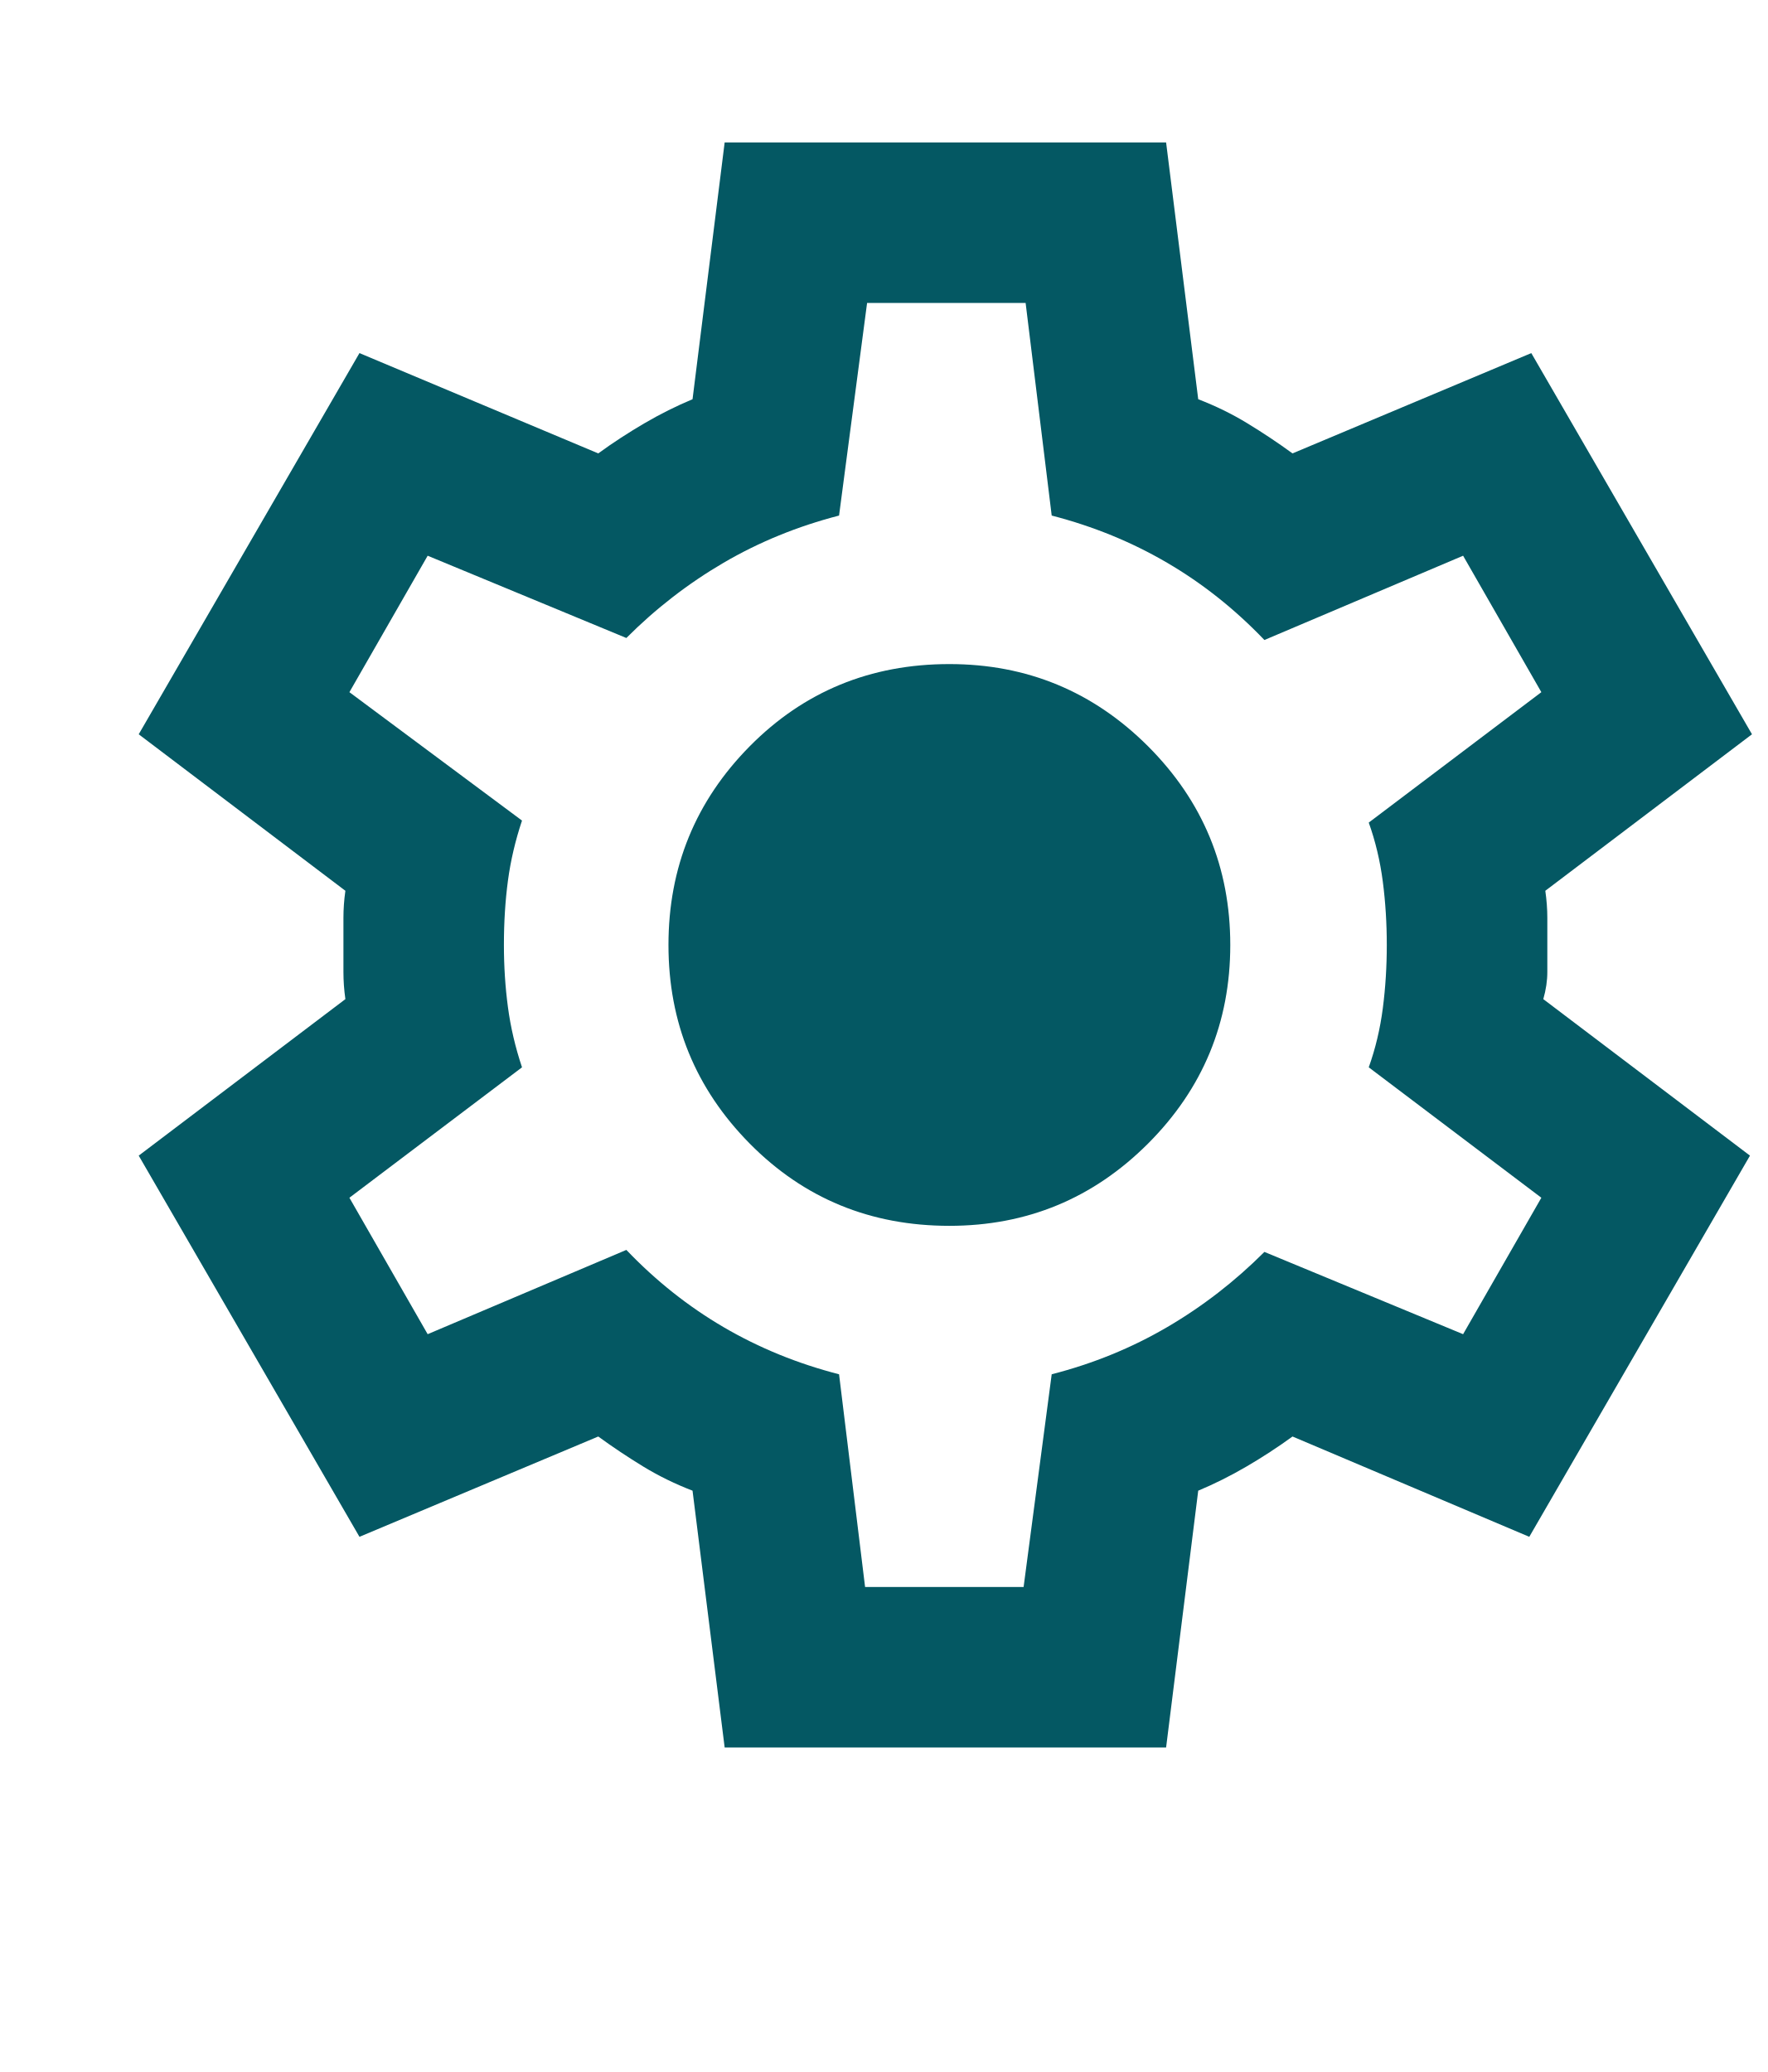
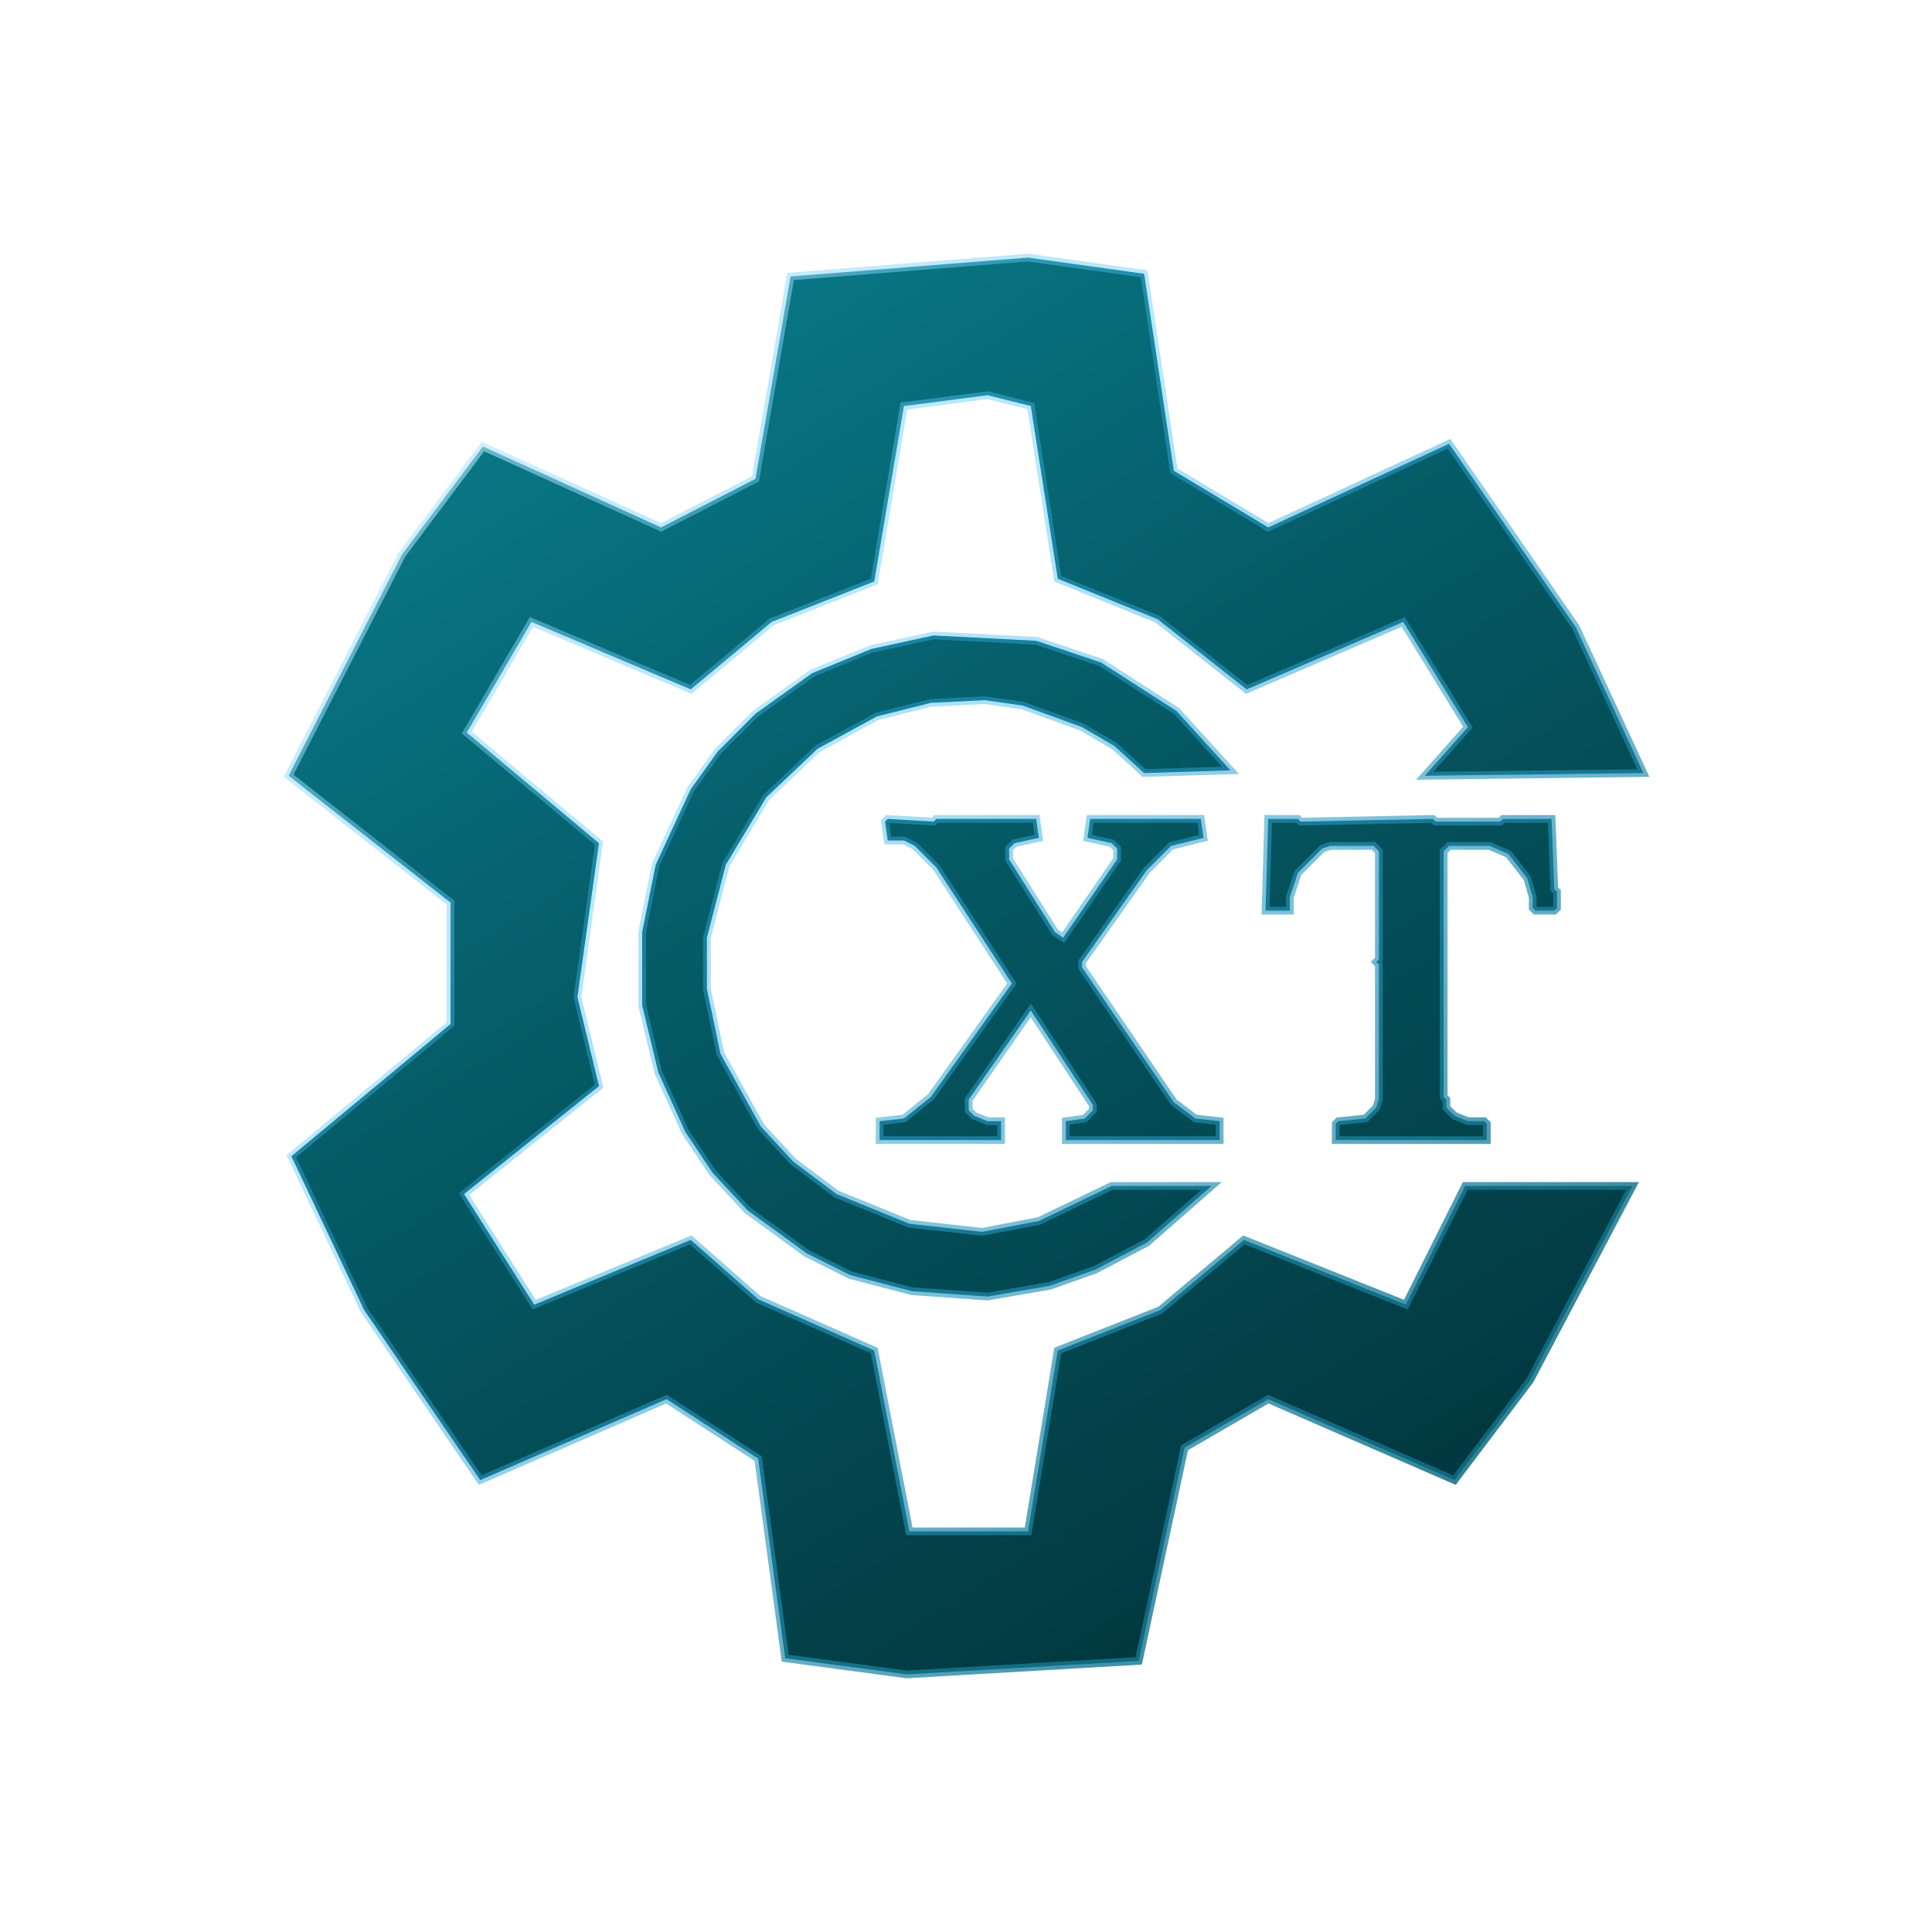
- <svg xmlns="http://www.w3.org/2000/svg" viewBox="0 0 29 34" fill="none">
-   <path d="M11.89 28.675L11.363 24.461C11.078 24.351 10.809 24.22 10.556 24.066C10.304 23.912 10.057 23.748 9.816 23.572L5.898 25.218L2.276 18.963L5.667 16.395C5.645 16.241 5.635 16.093 5.635 15.95C5.635 15.808 5.635 15.659 5.635 15.506C5.635 15.352 5.635 15.204 5.635 15.061C5.635 14.919 5.645 14.771 5.667 14.617L2.276 12.049L5.898 5.794L9.816 7.44C10.057 7.264 10.31 7.1 10.573 6.946C10.836 6.792 11.1 6.661 11.363 6.551L11.89 2.337H19.133L19.66 6.551C19.945 6.661 20.214 6.792 20.466 6.946C20.719 7.1 20.966 7.264 21.207 7.44L25.125 5.794L28.746 12.049L25.355 14.617C25.377 14.771 25.388 14.919 25.388 15.061C25.388 15.204 25.388 15.352 25.388 15.506C25.388 15.659 25.388 15.808 25.388 15.95C25.388 16.093 25.366 16.241 25.322 16.395L28.713 18.963L25.092 25.218L21.207 23.572C20.966 23.748 20.713 23.912 20.45 24.066C20.186 24.22 19.923 24.351 19.66 24.461L19.133 28.675H11.89ZM14.194 26.041H16.795L17.256 22.551C17.937 22.376 18.568 22.118 19.149 21.778C19.731 21.438 20.263 21.026 20.746 20.543L24.006 21.893L25.29 19.654L22.458 17.514C22.568 17.207 22.645 16.883 22.689 16.543C22.733 16.203 22.754 15.857 22.754 15.506C22.754 15.155 22.733 14.809 22.689 14.469C22.645 14.129 22.568 13.805 22.458 13.498L25.29 11.358L24.006 9.119L20.746 10.502C20.263 9.997 19.731 9.574 19.149 9.234C18.568 8.894 17.937 8.636 17.256 8.46L16.828 4.971H14.227L13.767 8.46C13.086 8.636 12.455 8.894 11.873 9.234C11.292 9.574 10.759 9.986 10.277 10.469L7.017 9.119L5.733 11.358L8.565 13.465C8.455 13.794 8.378 14.123 8.334 14.452C8.29 14.782 8.268 15.133 8.268 15.506C8.268 15.857 8.29 16.197 8.334 16.526C8.378 16.856 8.455 17.185 8.565 17.514L5.733 19.654L7.017 21.893L10.277 20.51C10.759 21.015 11.292 21.438 11.873 21.778C12.455 22.118 13.086 22.376 13.767 22.551L14.194 26.041ZM15.577 20.115C16.85 20.115 17.937 19.665 18.837 18.765C19.736 17.865 20.186 16.779 20.186 15.506C20.186 14.233 19.736 13.146 18.837 12.246C17.937 11.347 16.85 10.897 15.577 10.897C14.282 10.897 13.19 11.347 12.301 12.246C11.412 13.146 10.968 14.233 10.968 15.506C10.968 16.779 11.412 17.865 12.301 18.765C13.19 19.665 14.282 20.115 15.577 20.115Z" fill="#045863" />
+ <svg xmlns="http://www.w3.org/2000/svg" viewBox="0 0 300 300" fill="none">
+   <defs>
+     <linearGradient id="primaryGloss" x1="20%" y1="0%" x2="80%" y2="100%">
+       <stop offset="0%" stop-color="#0a7c8b" />
+       <stop offset="45%" stop-color="#045863" />
+       <stop offset="100%" stop-color="#02333a" />
+     </linearGradient>
+     <linearGradient id="primarySheen" x1="0%" y1="0%" x2="100%" y2="100%">
+       <stop offset="0%" stop-color="#ffffff" stop-opacity="0.75" />
+       <stop offset="35%" stop-color="#38bdf8" stop-opacity="0.35" />
+       <stop offset="100%" stop-color="#045863" />
+     </linearGradient>
+   </defs>
+   <path fill-rule="evenodd" d="M 196.93 127.16 L 196.51 141.41 L 200.29 141.41 L 200.29 139.31 L 201.54 135.54 L 205.31 131.77 L 206.57 131.35 L 213.28 131.35 L 214.11 132.19 L 214.11 148.95 L 213.7 149.37 L 214.11 149.79 L 214.11 170.74 L 213.7 172.0 L 212.02 173.68 L 207.83 174.1 L 207.41 174.51 L 207.41 177.03 L 230.88 177.03 L 230.88 174.51 L 230.46 174.1 L 227.94 174.1 L 225.85 173.26 L 224.59 172.0 L 224.59 170.74 L 224.17 170.32 L 224.17 132.19 L 225.01 131.35 L 231.3 131.35 L 234.23 132.61 L 237.16 136.38 L 238.0 139.31 L 238.0 140.99 L 238.42 141.41 L 241.35 141.41 L 241.77 140.99 L 241.77 138.48 L 241.35 138.06 L 240.93 127.16 L 233.39 127.16 L 232.97 127.58 L 222.91 127.58 L 222.5 127.16 L 201.96 127.58 L 201.54 127.16 Z M 137.43 127.58 L 137.85 130.51 L 140.36 130.51 L 142.04 131.35 L 145.39 134.7 L 157.12 152.72 L 144.55 170.32 L 140.36 173.68 L 136.59 174.1 L 136.59 177.03 L 155.45 177.03 L 155.45 174.1 L 153.35 174.1 L 151.26 173.26 L 150.42 172.42 L 150.42 170.74 L 160.06 156.91 L 169.7 171.58 L 169.7 172.42 L 168.44 173.68 L 165.5 174.1 L 165.5 177.03 L 189.39 177.03 L 189.39 174.1 L 185.62 173.68 L 182.27 171.16 L 168.02 150.21 L 168.02 149.37 L 178.08 135.12 L 181.85 131.35 L 186.88 130.1 L 186.46 127.16 L 169.28 127.16 L 168.86 130.1 L 172.63 130.93 L 173.47 131.77 L 173.47 133.45 L 165.09 145.6 L 163.83 144.76 L 156.7 133.45 L 156.7 131.77 L 157.54 130.93 L 161.31 130.1 L 160.9 127.16 L 145.39 127.16 L 144.97 127.58 L 137.85 127.16 Z M 144.97 98.67 L 135.33 100.76 L 126.11 104.53 L 117.31 110.82 L 111.45 116.69 L 107.26 122.55 L 101.81 134.29 L 99.71 144.76 L 99.71 156.08 L 102.23 166.55 L 106.42 175.77 L 110.61 182.06 L 116.06 187.92 L 125.28 194.63 L 131.98 197.98 L 141.62 200.5 L 153.35 201.33 L 162.99 199.66 L 170.11 197.14 L 178.08 192.95 L 188.13 184.15 L 172.63 184.15 L 161.31 189.6 L 152.51 191.28 L 141.2 190.02 L 129.89 185.41 L 123.18 180.38 L 118.15 174.93 L 111.87 163.62 L 109.77 153.56 L 109.77 145.6 L 112.7 134.29 L 118.99 123.81 L 126.95 116.27 L 136.17 111.24 L 144.55 109.14 L 152.93 108.72 L 158.8 109.56 L 168.02 112.91 L 173.05 115.85 L 177.66 120.04 L 191.07 119.62 L 182.69 110.4 L 170.95 102.86 L 160.9 99.5 Z M 122.76 42.93 L 117.31 74.36 L 102.65 81.9 L 74.99 69.33 L 62.42 86.1 L 44.82 120.46 L 69.96 140.15 L 69.96 159.01 L 45.24 179.54 L 56.55 203.43 L 74.57 229.83 L 103.49 217.26 L 117.73 226.48 L 121.92 257.49 L 140.78 260.0 L 176.82 257.9 L 183.94 224.8 L 196.93 217.26 L 225.85 229.83 L 237.58 214.32 L 253.5 184.15 L 227.52 184.15 L 218.3 202.59 L 193.16 192.53 L 180.17 203.43 L 164.25 209.71 L 159.64 237.79 L 141.2 237.79 L 135.75 209.71 L 117.73 201.75 L 107.26 192.53 L 82.95 202.59 L 72.06 185.41 L 93.01 168.65 L 89.66 154.82 L 93.01 130.93 L 72.48 113.75 L 82.53 96.57 L 107.26 107.05 L 119.83 96.57 L 135.75 90.29 L 140.36 63.05 L 153.35 61.37 L 160.06 63.05 L 164.25 89.87 L 179.75 96.15 L 193.58 107.05 L 217.89 96.57 L 227.94 112.91 L 221.24 120.46 L 255.18 120.04 L 244.7 97.41 L 225.01 68.91 L 196.93 81.9 L 182.27 73.1 L 177.66 42.51 L 159.64 40.0 Z" fill="url(#primaryGloss)" />
+   <path fill-rule="evenodd" d="M 196.93 127.16 L 196.51 141.41 L 200.29 141.41 L 200.29 139.31 L 201.54 135.54 L 205.31 131.77 L 206.57 131.35 L 213.28 131.35 L 214.11 132.19 L 214.11 148.95 L 213.7 149.37 L 214.11 149.79 L 214.11 170.74 L 213.7 172.0 L 212.02 173.68 L 207.83 174.1 L 207.41 174.51 L 207.41 177.03 L 230.88 177.03 L 230.88 174.51 L 230.46 174.1 L 227.94 174.1 L 225.85 173.26 L 224.59 172.0 L 224.59 170.74 L 224.17 170.32 L 224.17 132.19 L 225.01 131.35 L 231.3 131.35 L 234.23 132.61 L 237.16 136.38 L 238.0 139.31 L 238.0 140.99 L 238.42 141.41 L 241.35 141.41 L 241.77 140.99 L 241.77 138.48 L 241.35 138.06 L 240.93 127.16 L 233.39 127.16 L 232.97 127.58 L 222.91 127.58 L 222.5 127.16 L 201.96 127.58 L 201.54 127.16 Z M 137.43 127.58 L 137.85 130.51 L 140.36 130.51 L 142.04 131.35 L 145.39 134.7 L 157.12 152.72 L 144.55 170.32 L 140.36 173.68 L 136.59 174.1 L 136.59 177.03 L 155.45 177.03 L 155.45 174.1 L 153.35 174.1 L 151.26 173.26 L 150.42 172.42 L 150.42 170.74 L 160.06 156.91 L 169.7 171.58 L 169.7 172.42 L 168.44 173.68 L 165.5 174.1 L 165.5 177.03 L 189.39 177.03 L 189.39 174.1 L 185.62 173.68 L 182.27 171.16 L 168.02 150.21 L 168.02 149.37 L 178.08 135.12 L 181.85 131.35 L 186.88 130.1 L 186.46 127.16 L 169.28 127.16 L 168.86 130.1 L 172.63 130.93 L 173.47 131.77 L 173.47 133.45 L 165.09 145.6 L 163.83 144.76 L 156.7 133.45 L 156.7 131.77 L 157.54 130.93 L 161.31 130.1 L 160.9 127.16 L 145.39 127.16 L 144.97 127.58 L 137.85 127.16 Z M 144.97 98.67 L 135.33 100.76 L 126.11 104.53 L 117.31 110.82 L 111.45 116.69 L 107.26 122.55 L 101.81 134.29 L 99.71 144.76 L 99.71 156.08 L 102.23 166.55 L 106.42 175.77 L 110.61 182.06 L 116.06 187.92 L 125.28 194.63 L 131.98 197.98 L 141.62 200.5 L 153.35 201.33 L 162.99 199.66 L 170.11 197.14 L 178.08 192.95 L 188.13 184.15 L 172.63 184.15 L 161.31 189.6 L 152.51 191.28 L 141.2 190.02 L 129.89 185.41 L 123.18 180.38 L 118.15 174.93 L 111.87 163.62 L 109.77 153.56 L 109.77 145.6 L 112.7 134.29 L 118.99 123.81 L 126.95 116.27 L 136.17 111.24 L 144.55 109.14 L 152.93 108.72 L 158.8 109.56 L 168.02 112.91 L 173.05 115.85 L 177.66 120.04 L 191.07 119.62 L 182.69 110.4 L 170.95 102.86 L 160.9 99.5 Z M 122.76 42.93 L 117.31 74.36 L 102.65 81.9 L 74.99 69.33 L 62.42 86.1 L 44.82 120.46 L 69.96 140.15 L 69.96 159.01 L 45.24 179.54 L 56.55 203.43 L 74.57 229.83 L 103.49 217.26 L 117.73 226.48 L 121.92 257.49 L 140.78 260.0 L 176.82 257.9 L 183.94 224.8 L 196.93 217.26 L 225.85 229.83 L 237.58 214.32 L 253.5 184.15 L 227.52 184.15 L 218.3 202.59 L 193.16 192.53 L 180.17 203.43 L 164.25 209.71 L 159.64 237.79 L 141.2 237.79 L 135.75 209.71 L 117.73 201.75 L 107.26 192.53 L 82.95 202.59 L 72.06 185.41 L 93.01 168.65 L 89.66 154.82 L 93.01 130.93 L 72.48 113.75 L 82.53 96.57 L 107.26 107.05 L 119.83 96.57 L 135.75 90.29 L 140.36 63.05 L 153.35 61.37 L 160.06 63.05 L 164.25 89.87 L 179.75 96.15 L 193.58 107.05 L 217.89 96.57 L 227.94 112.91 L 221.24 120.46 L 255.18 120.04 L 244.7 97.41 L 225.01 68.91 L 196.93 81.9 L 182.27 73.1 L 177.66 42.51 L 159.64 40.0 Z" stroke="url(#primarySheen)" stroke-width="1.2" fill="none" />
</svg>
